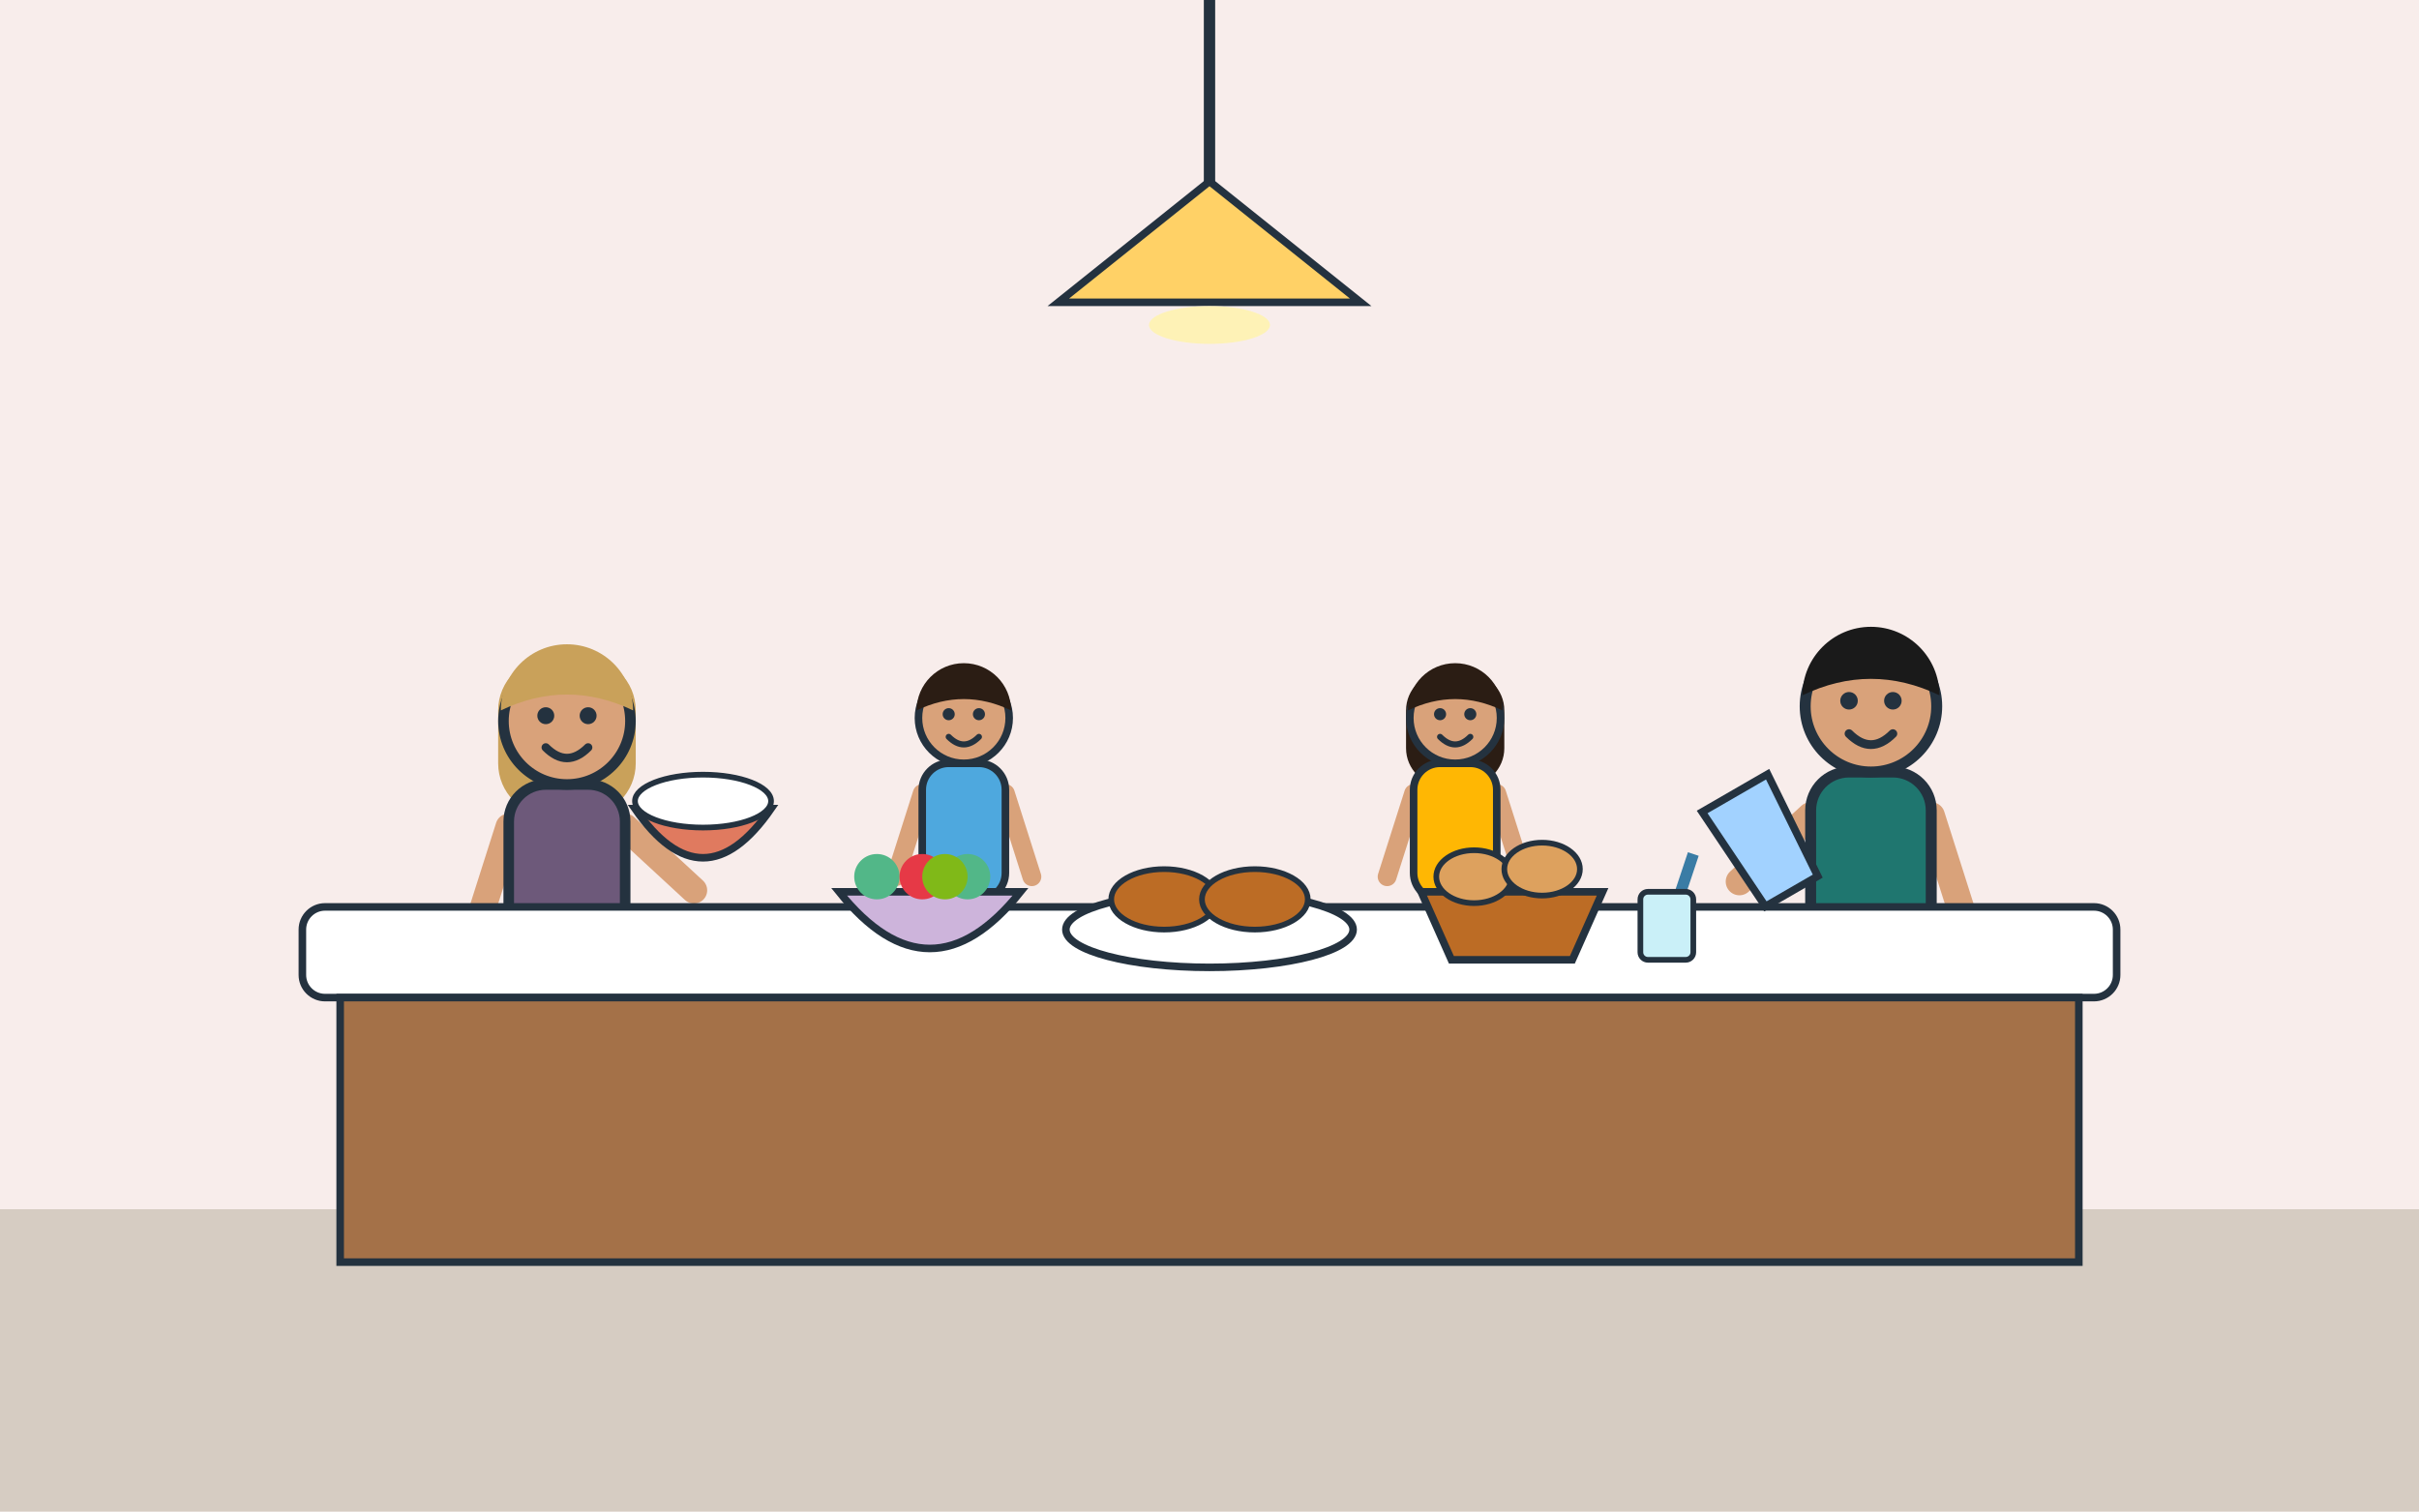
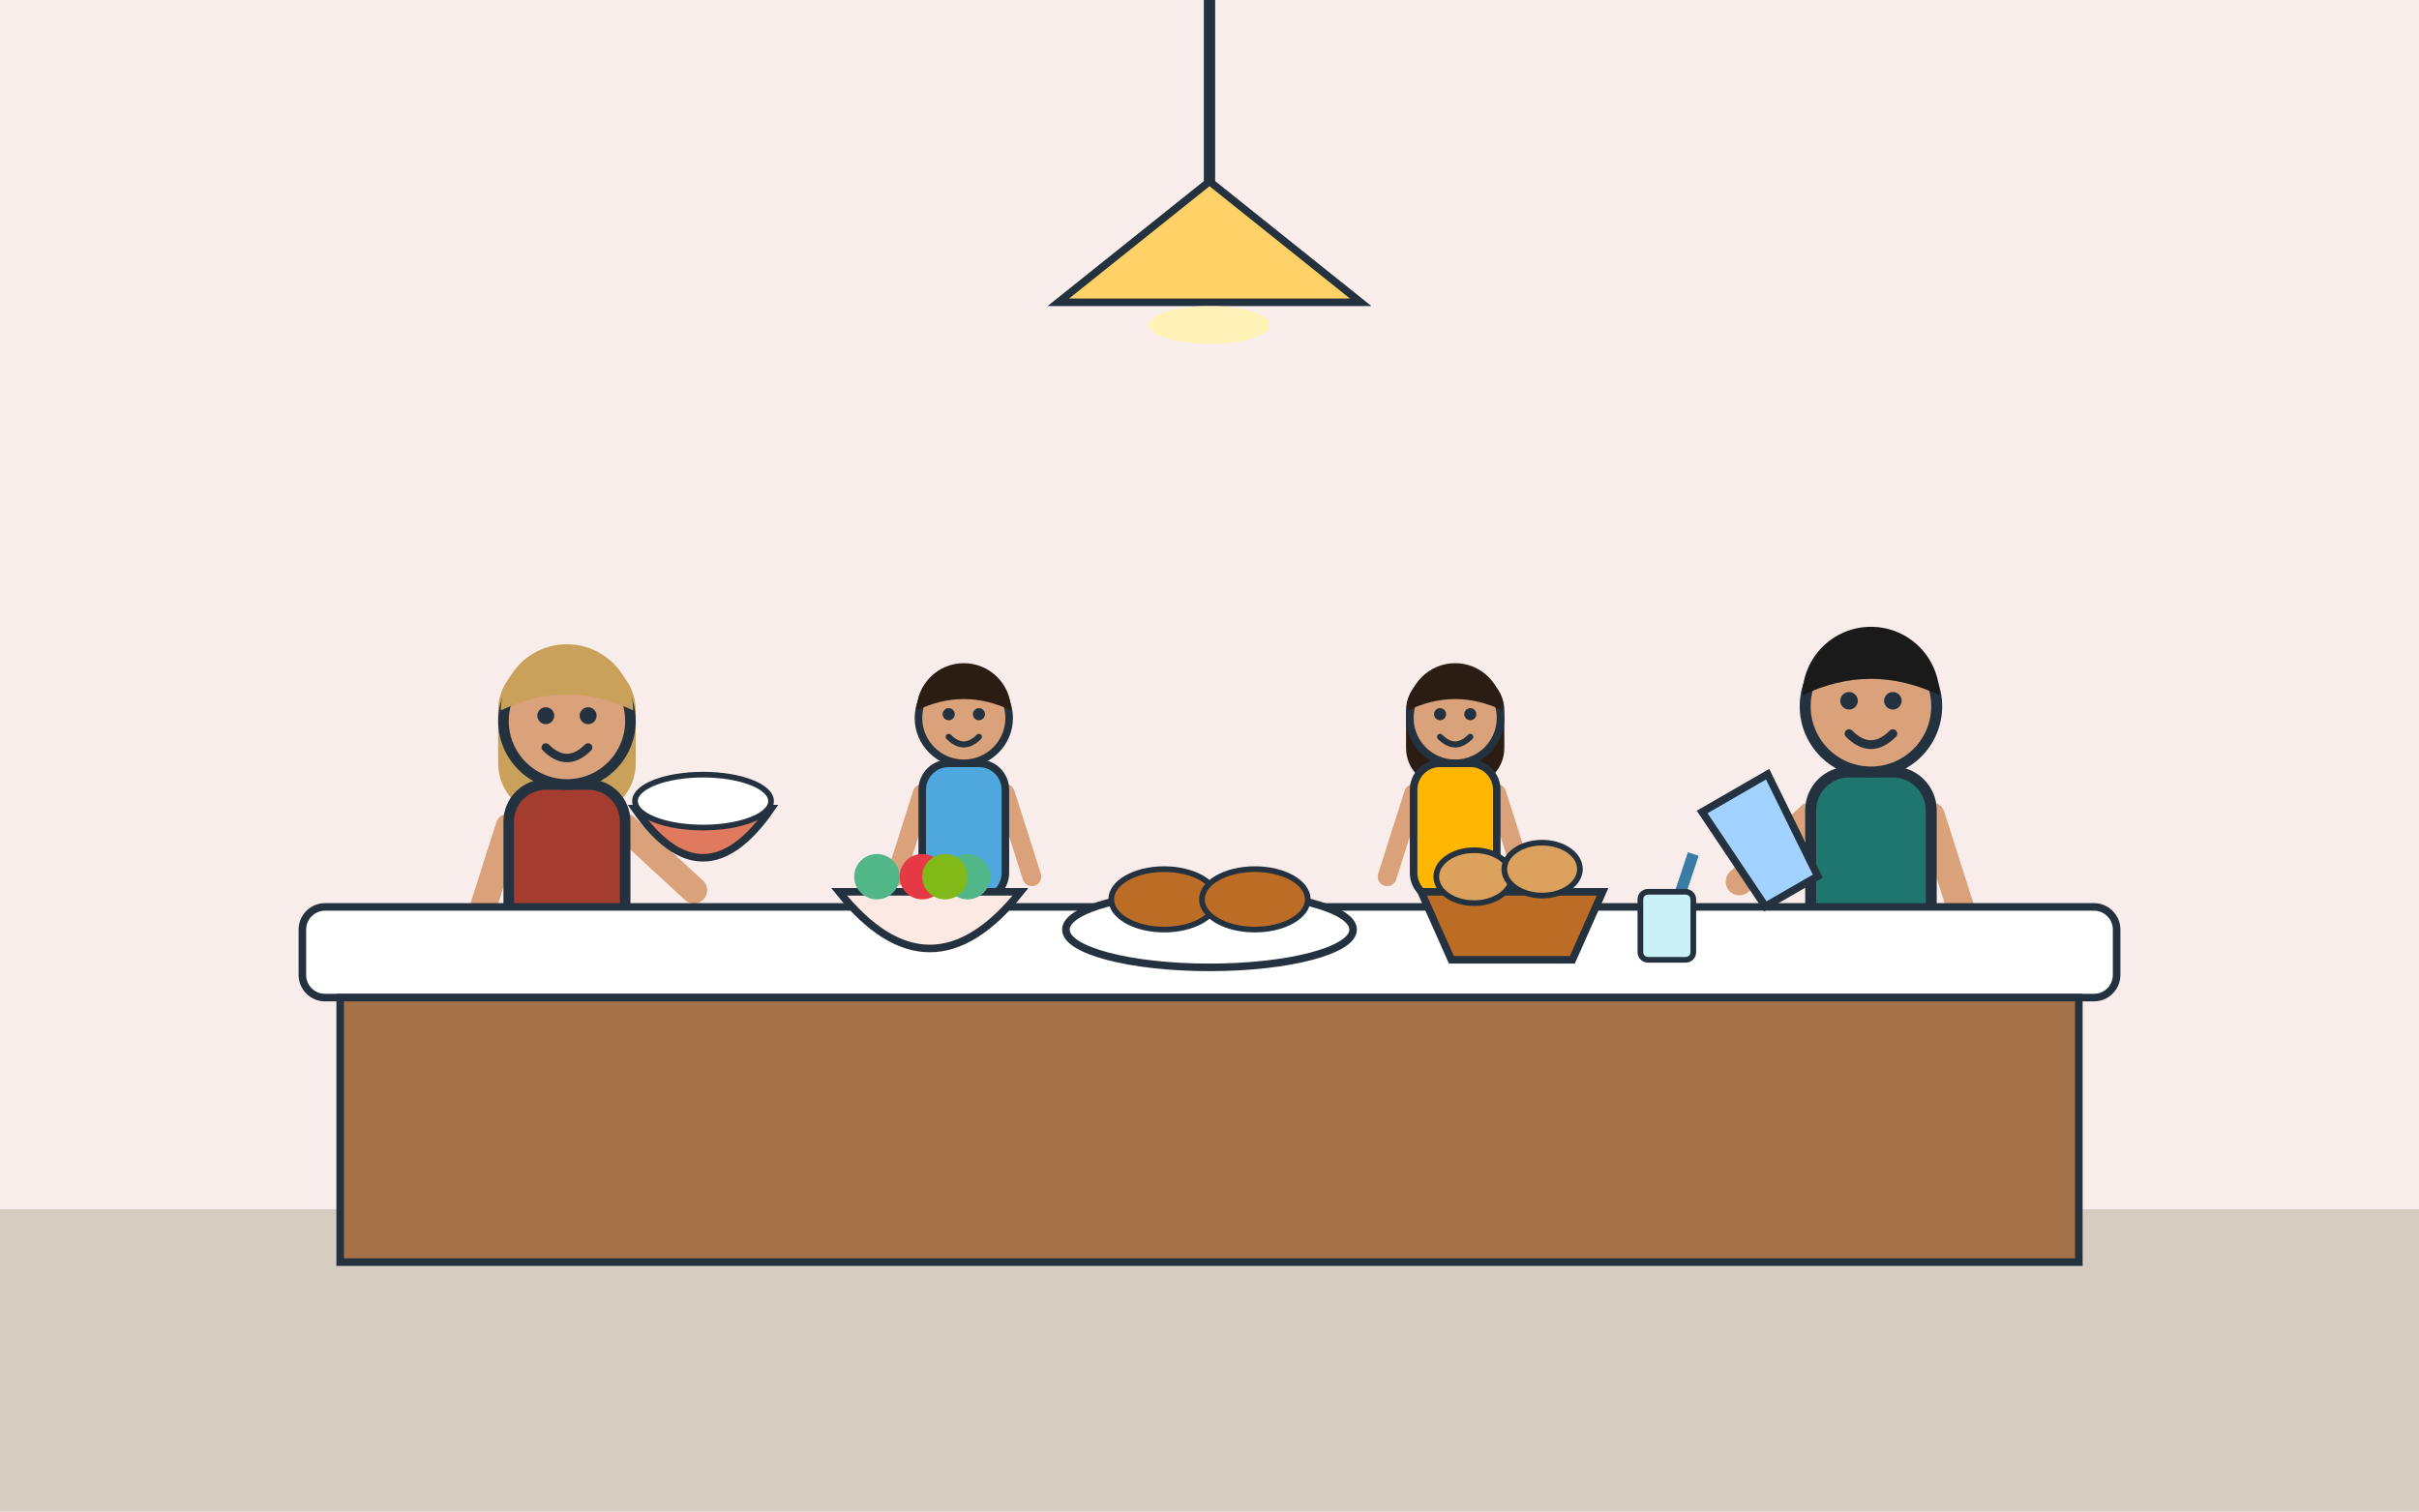
<svg xmlns="http://www.w3.org/2000/svg" viewBox="0 0 640 400" width="640" height="400" role="img" font-family="Arial, Helvetica, sans-serif">
  <rect width="640" height="400" fill="#f8edeb" />
  <rect y="320" width="640" height="80" fill="#d6ccc2" />
  <path d="M320 0 L320 50" stroke="#24323f" stroke-width="3" />
  <path d="M280 80 L320 48 L360 80 Z" fill="#ffd166" stroke="#24323f" stroke-width="2" />
  <ellipse cx="320" cy="86" rx="16" ry="5" fill="#fff3b0" opacity="0.9" />
  <g transform="translate(150 300) scale(1.4)" stroke-linecap="round" stroke-linejoin="round">
-     <path d="M-5 -32 L-6 -2 M5 -32 L6 -2" fill="none" stroke="#3d405b" stroke-width="7" />
+     <path d="M-5 -32 L-6 -2 M5 -32 L6 -2" fill="none" stroke="#17324d" stroke-width="7" />
    <rect x="-13" y="-90" width="26" height="30" rx="10" fill="#c9a15a" />
    <path d="M-11 -58 L-18 -36 M11 -58 L24 -46" fill="none" stroke="#d9a27a" stroke-width="5" />
-     <rect x="-11" y="-66" width="22" height="36" rx="7" fill="#6d597a" stroke="#24323f" stroke-width="2" />
+     <rect x="-11" y="-66" width="22" height="36" rx="7" fill="#a43d30" stroke="#24323f" stroke-width="2" />
    <circle cx="0" cy="-78" r="12" fill="#d9a27a" stroke="#24323f" stroke-width="2" />
    <path d="M-12.5 -80 A12.5 12.5 0 0 1 12.5 -80 Q0 -86 -12.5 -80 Z" fill="#c9a15a" />
    <circle cx="-4" cy="-79" r="1.6" fill="#24323f" />
    <circle cx="4" cy="-79" r="1.6" fill="#24323f" />
    <path d="M-4 -73 Q0 -69 4 -73" fill="none" stroke="#24323f" stroke-width="1.6" />
  </g>
  <g transform="translate(255 268) scale(1.0)" stroke-linecap="round" stroke-linejoin="round">
-     <path d="M-5 -32 L-6 -2 M5 -32 L6 -2" fill="none" stroke="#3d405b" stroke-width="7" />
+     <path d="M-5 -32 L-6 -2 M5 -32 L6 -2" fill="none" stroke="#17324d" stroke-width="7" />
    <path d="M-11 -58 L-18 -36 M11 -58 L18 -36" fill="none" stroke="#d9a27a" stroke-width="5" />
    <rect x="-11" y="-66" width="22" height="36" rx="7" fill="#4ea8de" stroke="#24323f" stroke-width="2" />
    <circle cx="0" cy="-78" r="12" fill="#d9a27a" stroke="#24323f" stroke-width="2" />
    <path d="M-12.5 -80 A12.5 12.5 0 0 1 12.5 -80 Q0 -86 -12.5 -80 Z" fill="#2b1d14" />
    <circle cx="-4" cy="-79" r="1.6" fill="#24323f" />
    <circle cx="4" cy="-79" r="1.6" fill="#24323f" />
    <path d="M-4 -73 Q0 -69 4 -73" fill="none" stroke="#24323f" stroke-width="1.6" />
  </g>
  <g transform="translate(385 268) scale(1.0)" stroke-linecap="round" stroke-linejoin="round">
-     <path d="M-5 -32 L-6 -2 M5 -32 L6 -2" fill="none" stroke="#3d405b" stroke-width="7" />
+     <path d="M-5 -32 L-6 -2 M5 -32 L6 -2" fill="none" stroke="#17324d" stroke-width="7" />
    <rect x="-13" y="-90" width="26" height="30" rx="10" fill="#2b1d14" />
    <path d="M-11 -58 L-18 -36 M11 -58 L18 -36" fill="none" stroke="#d9a27a" stroke-width="5" />
    <rect x="-11" y="-66" width="22" height="36" rx="7" fill="#ffb703" stroke="#24323f" stroke-width="2" />
    <circle cx="0" cy="-78" r="12" fill="#d9a27a" stroke="#24323f" stroke-width="2" />
    <path d="M-12.5 -80 A12.5 12.5 0 0 1 12.5 -80 Q0 -86 -12.5 -80 Z" fill="#2b1d14" />
    <circle cx="-4" cy="-79" r="1.6" fill="#24323f" />
    <circle cx="4" cy="-79" r="1.6" fill="#24323f" />
    <path d="M-4 -73 Q0 -69 4 -73" fill="none" stroke="#24323f" stroke-width="1.6" />
  </g>
  <g transform="translate(495 300) scale(1.45)" stroke-linecap="round" stroke-linejoin="round">
    <path d="M-5 -32 L-6 -2 M5 -32 L6 -2" fill="none" stroke="#555" stroke-width="7" />
    <path d="M-11 -58 L-24 -46 M11 -58 L18 -36" fill="none" stroke="#d9a27a" stroke-width="5" />
    <rect x="-11" y="-66" width="22" height="36" rx="7" fill="#1f766f" stroke="#24323f" stroke-width="2" />
    <circle cx="0" cy="-78" r="12" fill="#d9a27a" stroke="#24323f" stroke-width="2" />
    <path d="M-12.5 -80 A12.5 12.5 0 0 1 12.5 -80 Q0 -86 -12.5 -80 Z" fill="#1a1a1a" />
    <circle cx="-4" cy="-79" r="1.6" fill="#24323f" />
    <circle cx="4" cy="-79" r="1.6" fill="#24323f" />
    <path d="M-4 -73 Q0 -69 4 -73" fill="none" stroke="#24323f" stroke-width="1.6" />
  </g>
  <rect x="80" y="240" width="480" height="24" rx="6" fill="#ffffff" stroke="#24323f" stroke-width="2" />
  <rect x="90" y="264" width="460" height="70" fill="#a47148" stroke="#24323f" stroke-width="2" />
  <path d="M168 214 Q186 240 204 214 Z" fill="#e07a5f" stroke="#24323f" stroke-width="2" />
  <ellipse cx="186" cy="212" rx="18" ry="7" fill="#ffffff" stroke="#24323f" stroke-width="1.5" />
  <ellipse cx="320" cy="246" rx="38" ry="10" fill="#fff" stroke="#24323f" stroke-width="2" />
  <ellipse cx="308" cy="238" rx="14" ry="8" fill="#bc6c25" stroke="#24323f" stroke-width="1.5" />
  <ellipse cx="332" cy="238" rx="14" ry="8" fill="#bc6c25" stroke="#24323f" stroke-width="1.5" />
-   <path d="M222 236 Q246 266 270 236 Z" fill="#cdb4db" stroke="#24323f" stroke-width="2" />
+   <path d="M222 236 Q246 266 270 236 Z" fill="#fce9e4" stroke="#24323f" stroke-width="2" />
  <circle cx="232" cy="232" r="6" fill="#52b788" />
  <circle cx="244" cy="232" r="6" fill="#e63946" />
  <circle cx="256" cy="232" r="6" fill="#52b788" />
  <circle cx="250" cy="232" r="6" fill="#80b918" />
  <path d="M376 236 L424 236 L416 254 L384 254 Z" fill="#bc6c25" stroke="#24323f" stroke-width="2" />
  <ellipse cx="390" cy="232" rx="10" ry="7" fill="#dda15e" stroke="#24323f" stroke-width="1.5" />
  <ellipse cx="408" cy="230" rx="10" ry="7" fill="#dda15e" stroke="#24323f" stroke-width="1.5" />
  <path d="M456 208 L476 208 L474 238 L458 238 Z" fill="#a2d2ff" stroke="#24323f" stroke-width="2" transform="rotate(-30 466 222)" />
  <path d="M448 226 l-4 12" stroke="#3a7ca5" stroke-width="3" />
  <rect x="434" y="236" width="14" height="18" rx="2" fill="#caf0f8" stroke="#24323f" stroke-width="1.5" />
</svg>
